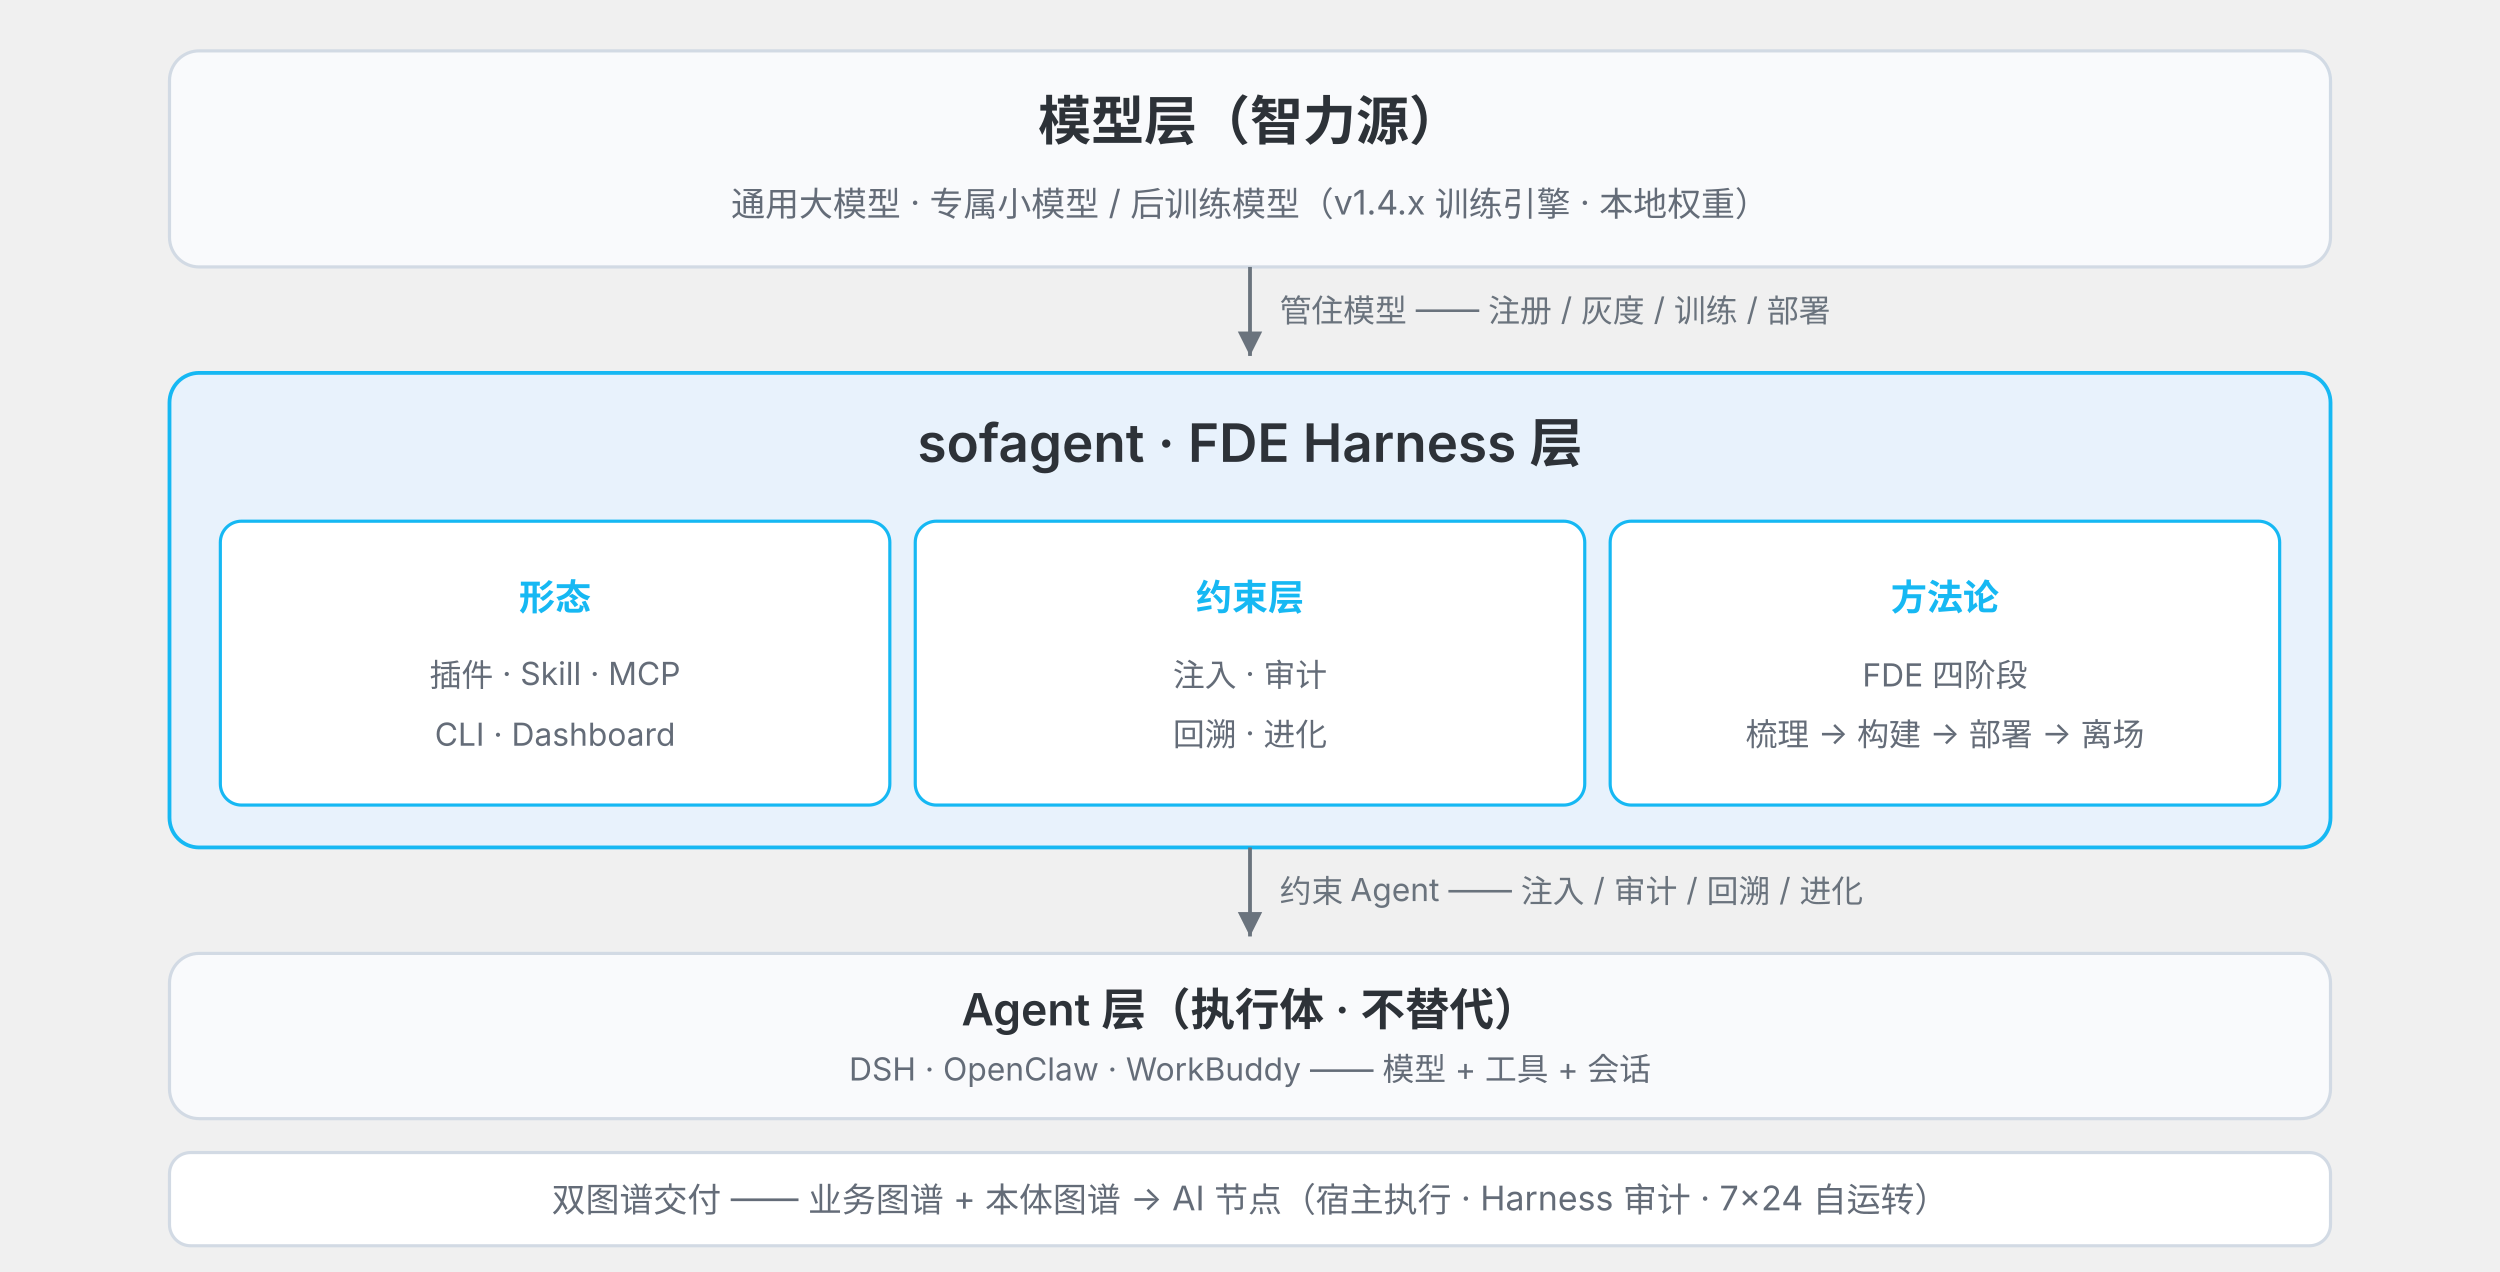
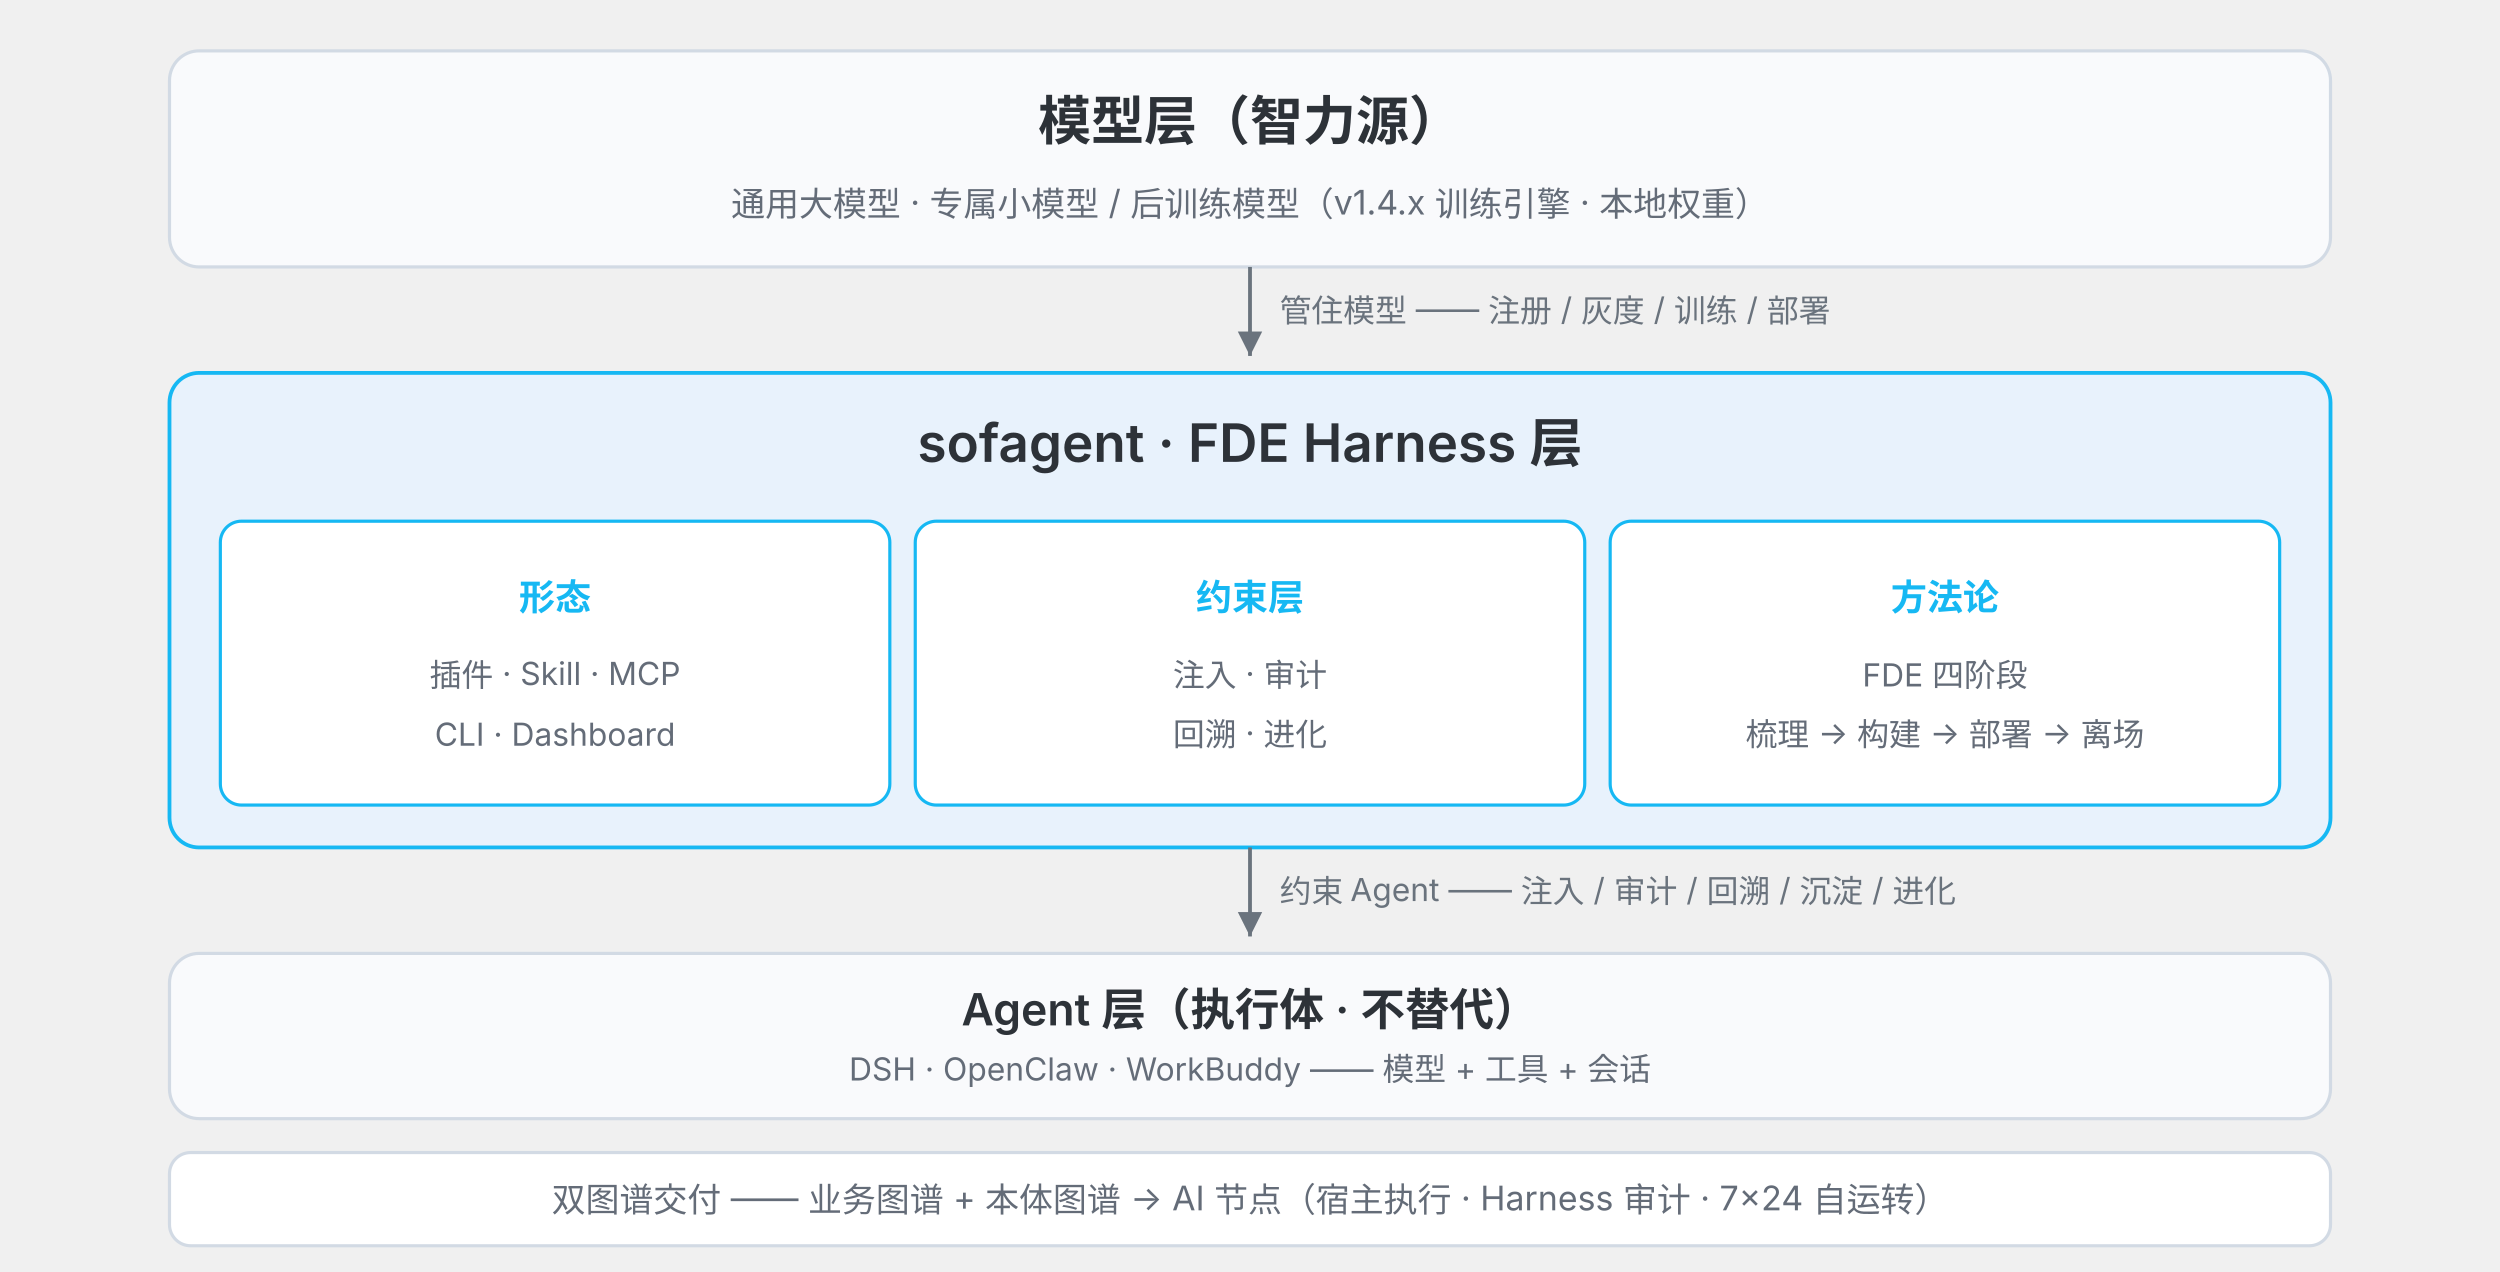
<svg xmlns="http://www.w3.org/2000/svg" width="1180" height="600" viewBox="0 0 1180 600" font-family="-apple-system, 'PingFang SC', 'Hiragino Sans GB', 'Microsoft YaHei', sans-serif">
  <defs>
    <marker id="arr" viewBox="0 0 10 10" refX="8" refY="5" markerWidth="8" markerHeight="8" orient="auto-start-reverse">
      <path d="M 0 1 L 8 5 L 0 9 z" fill="#6A737D" />
    </marker>
  </defs>
  <rect x="80" y="24" width="1020" height="102" rx="14" fill="#F9FAFC" stroke="#D2DAE4" stroke-width="1.5" />
  <text x="590" y="66" text-anchor="middle" font-size="25" font-weight="600" fill="#2D3238">模型层（智力源）</text>
  <text x="590" y="102" text-anchor="middle" font-size="16" fill="#646C78">通用大模型 · 专属小模型 / 后训练模型（v1.4.x 训练引擎 · 本地权重）</text>
  <line x1="590" y1="126" x2="590" y2="168" stroke="#6A737D" stroke-width="1.8" marker-end="url(#arr)" />
  <text x="604" y="152" text-anchor="start" font-size="15" fill="#6A737D">管住模型 —— 注册 / 灰度 / 训练 / 部署</text>
  <rect x="80" y="176" width="1020" height="224" rx="14" fill="#E8F2FC" stroke="#16B8F3" stroke-width="1.8" />
  <text x="590" y="218" text-anchor="middle" font-size="25" font-weight="600" fill="#2D3238">sofagent · FDE Harness 层</text>
  <rect x="104" y="246" width="316" height="134" rx="10" fill="#FFFFFF" stroke="#16B8F3" stroke-width="1.5" />
  <text x="262" y="288" text-anchor="middle" font-size="17" font-weight="600" fill="#16B8F3">形态</text>
  <text x="262" y="324" text-anchor="middle" font-size="15" fill="#646C78">插件 · Skill · MCP</text>
  <text x="262" y="352" text-anchor="middle" font-size="15" fill="#646C78">CLI · Dashboard</text>
  <rect x="432" y="246" width="316" height="134" rx="10" fill="#FFFFFF" stroke="#16B8F3" stroke-width="1.5" />
  <text x="590" y="288" text-anchor="middle" font-size="17" font-weight="600" fill="#16B8F3">约束层</text>
  <text x="590" y="324" text-anchor="middle" font-size="15" fill="#646C78">注入 · 审计</text>
  <text x="590" y="352" text-anchor="middle" font-size="15" fill="#646C78">回溯 · 进化</text>
  <rect x="760" y="246" width="316" height="134" rx="10" fill="#FFFFFF" stroke="#16B8F3" stroke-width="1.5" />
  <text x="918" y="288" text-anchor="middle" font-size="17" font-weight="600" fill="#16B8F3">方法论</text>
  <text x="918" y="324" text-anchor="middle" font-size="15" fill="#646C78">FDE 四阶段</text>
  <text x="918" y="352" text-anchor="middle" font-size="15" fill="#646C78">梳理 → 构建 → 部署 → 离场</text>
  <line x1="590" y1="400" x2="590" y2="442" stroke="#6A737D" stroke-width="1.8" marker-end="url(#arr)" />
-   <text x="604" y="426" text-anchor="start" font-size="15" fill="#6A737D">约束 Agent —— 注入 / 审计 / 回溯 / 进化</text>
+   <text x="604" y="426" text-anchor="start" font-size="15" fill="#6A737D">约束 Agent —— 注入 / 审计 / 回溯 / 沉淀 / 进化</text>
  <rect x="80" y="450" width="1020" height="78" rx="14" fill="#F9FAFC" stroke="#D2DAE4" stroke-width="1.5" />
  <text x="590" y="484" text-anchor="middle" font-size="21" font-weight="600" fill="#2D3238">Agent 层（执行体 · 不替代）</text>
  <text x="590" y="510" text-anchor="middle" font-size="15" fill="#646C78">DSH · OpenClaw · WorkBuddy —— 模型 + 工具 + 会话</text>
  <rect x="80" y="544" width="1020" height="44" rx="10" fill="#FFFFFF" stroke="#D2DAE4" stroke-width="1.5" />
  <text x="590" y="572" text-anchor="middle" font-size="16" fill="#646C78">双图谱交付 —— 业务图谱 + 本体图谱 → AI 节点（宿主执行 · Harness 审计 · 7×24 自运转）</text>
</svg>
